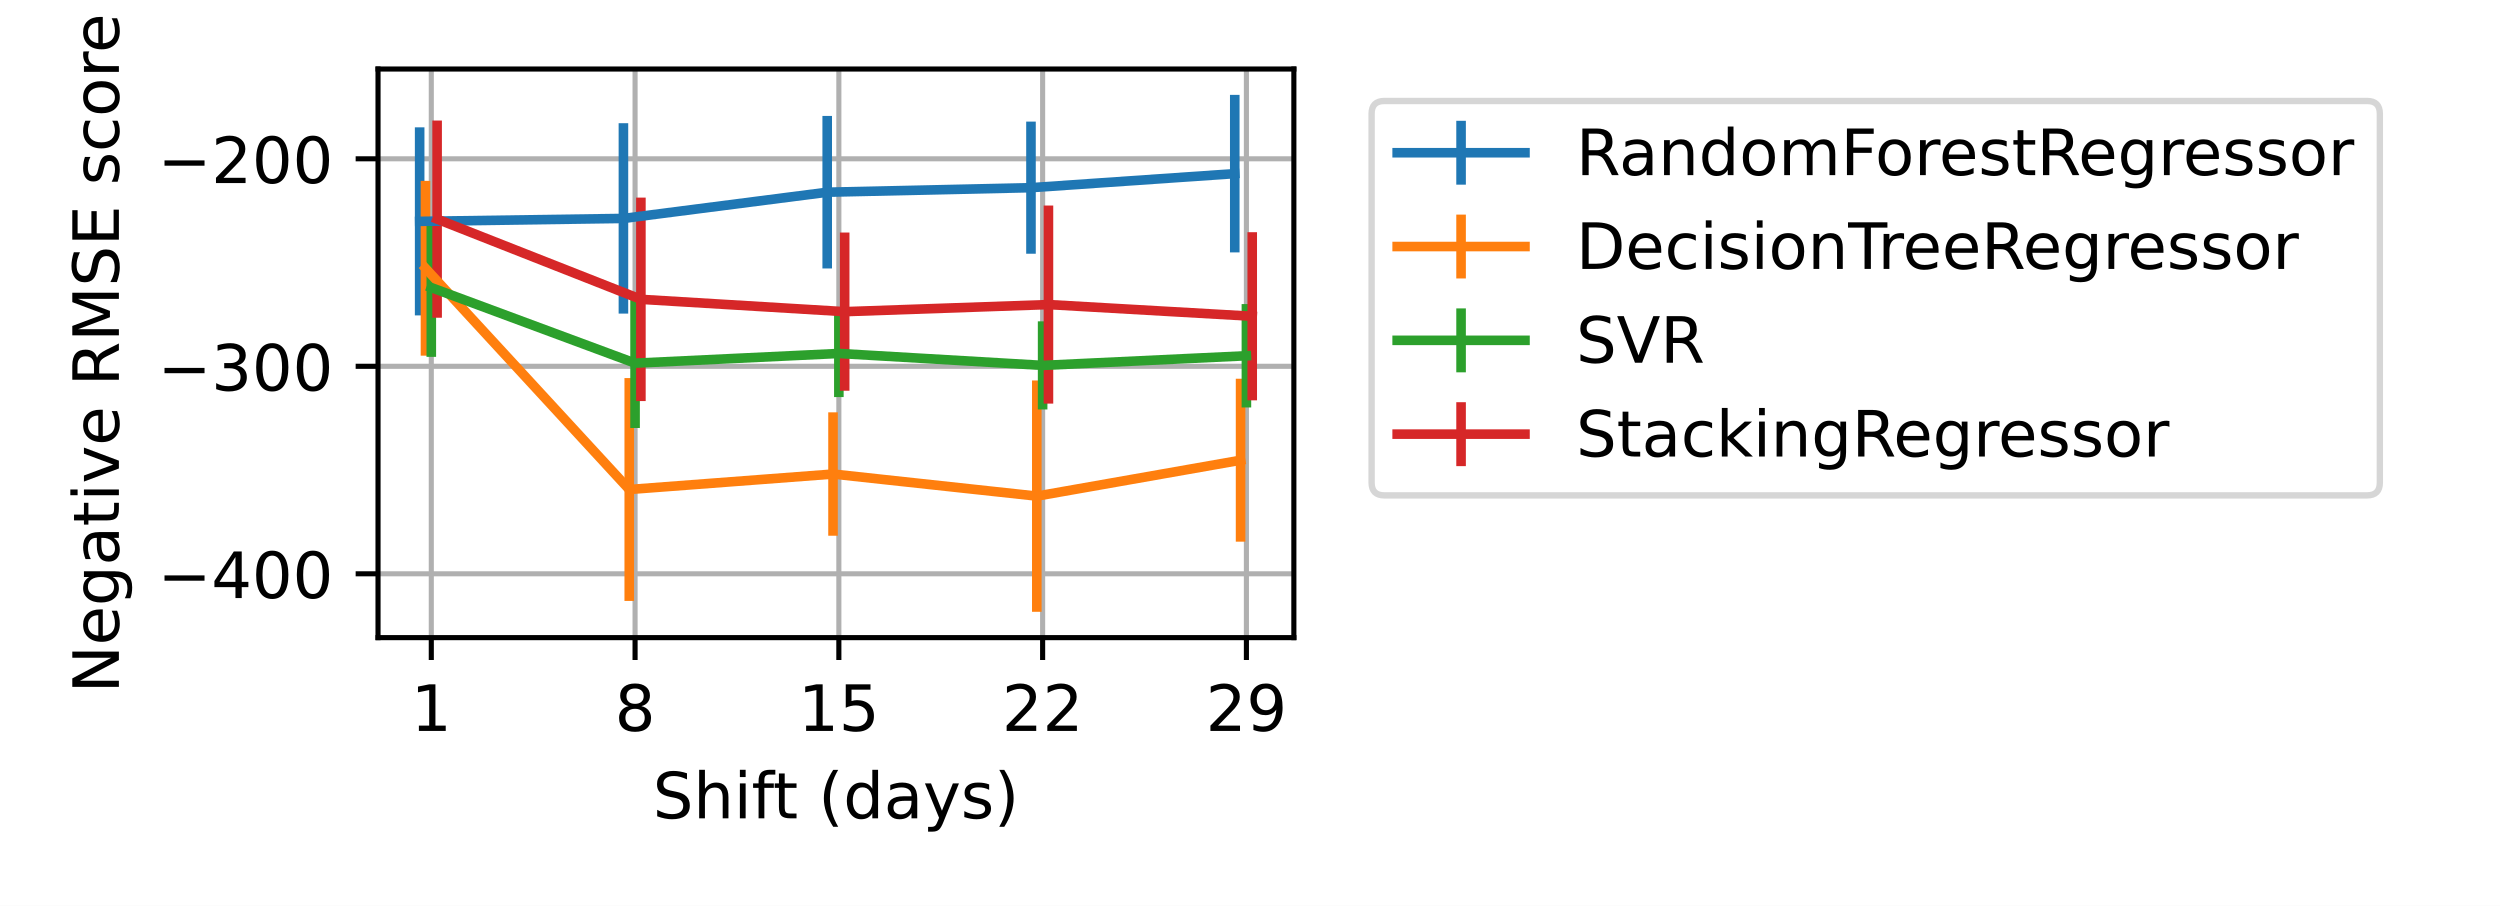
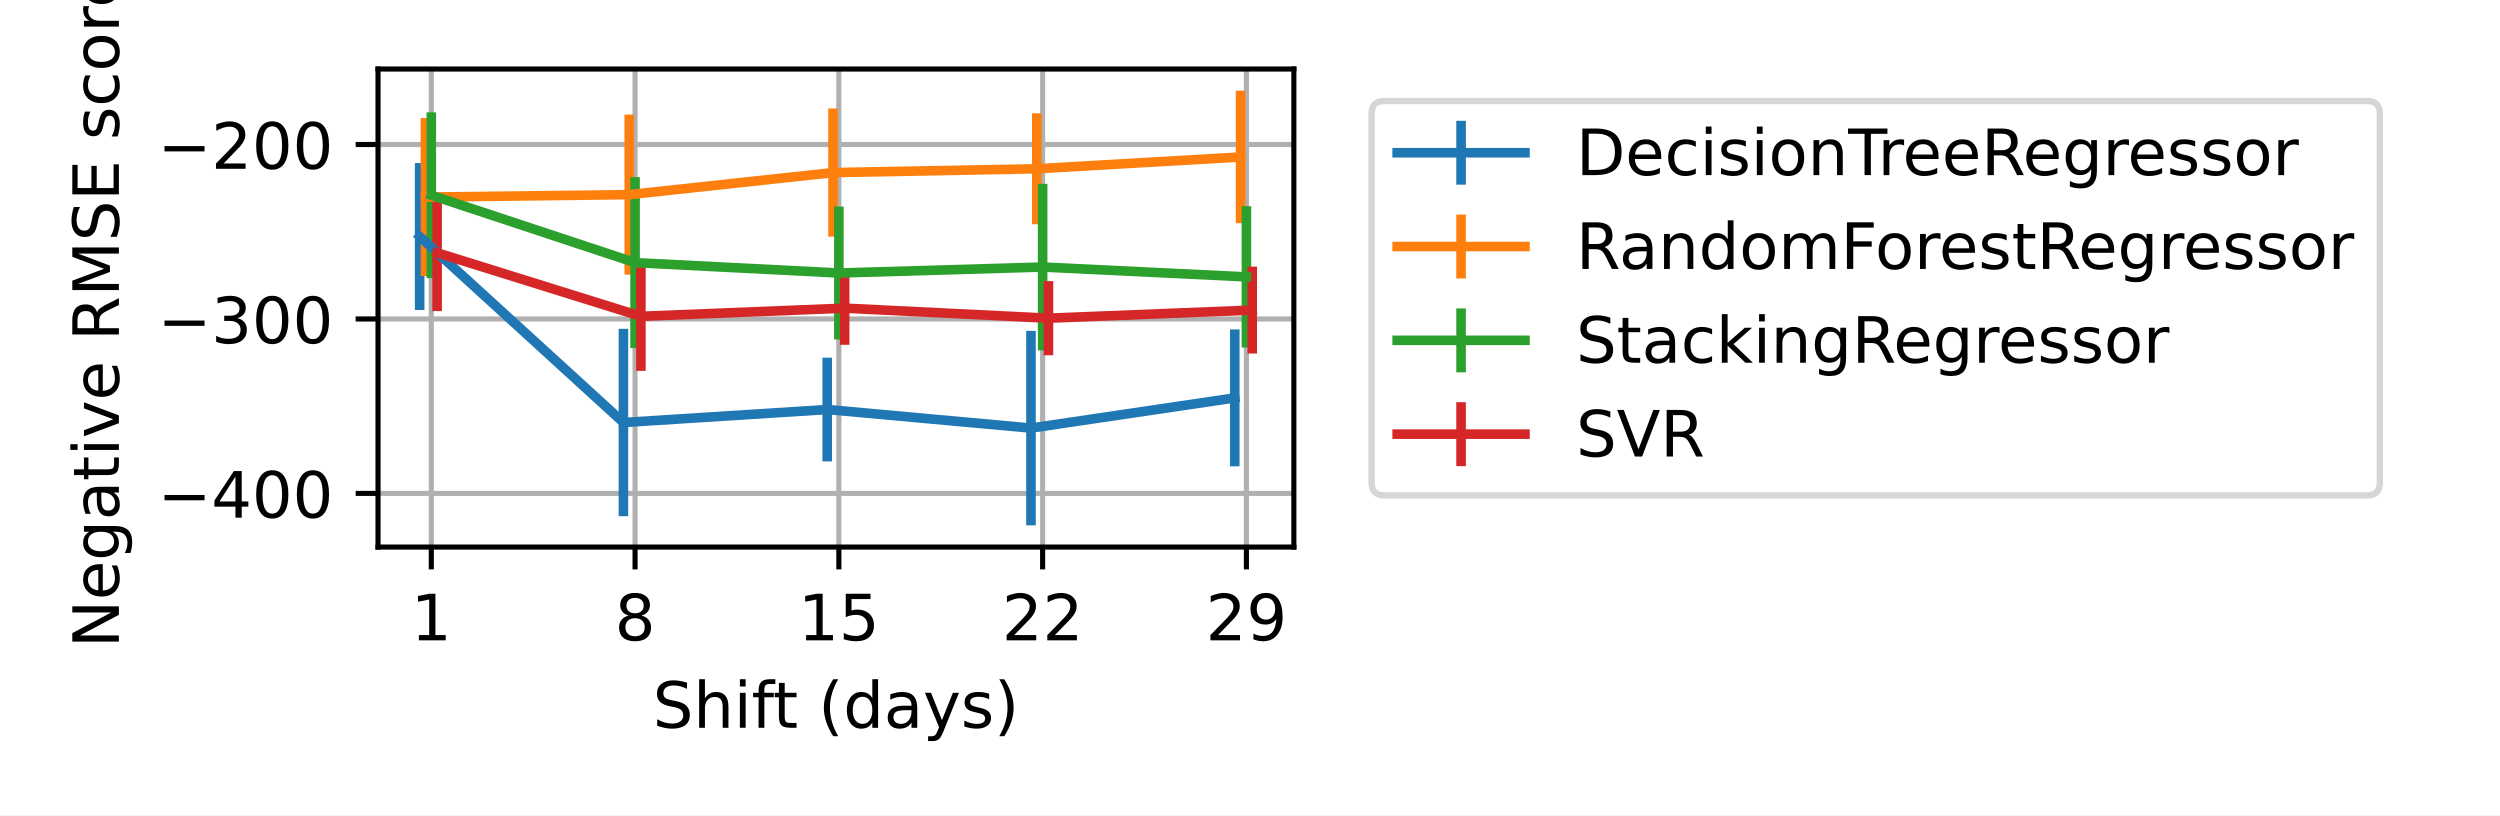
- <svg xmlns="http://www.w3.org/2000/svg" xmlns:xlink="http://www.w3.org/1999/xlink" height="141.732pt" version="1.1" viewBox="0 0 391.181 141.732" width="391.181pt">
+ <svg xmlns="http://www.w3.org/2000/svg" xmlns:xlink="http://www.w3.org/1999/xlink" height="127.559pt" version="1.1" viewBox="0 0 391.181 127.559" width="391.181pt">
  <defs>
    <style type="text/css">*{stroke-linecap:butt;stroke-linejoin:round;}</style>
  </defs>
  <g id="figure_1">
    <g id="patch_1">
-       <path d="M 0 141.732  L 391.181 141.732  L 391.181 0  L 0 0  z " style="fill:#ffffff;" />
+       <path d="M 0 127.559  L 391.181 127.559  L 391.181 0  L 0 0  z " style="fill:#ffffff;" />
    </g>
    <g id="axes_1">
      <g id="patch_2">
-         <path d="M 59.15 99.772  L 202.453 99.772  L 202.453 10.8  L 59.15 10.8  z " style="fill:#ffffff;" />
+         <path d="M 59.15 85.599  L 202.453 85.599  L 202.453 10.8  L 59.15 10.8  z " style="fill:#ffffff;" />
      </g>
      <g id="matplotlib.axis_1">
        <g id="xtick_1">
          <g id="line2d_1">
-             <path clip-path="url(#pc832c5990c)" d="M 67.486 99.772  L 67.486 10.8  " style="fill:none;stroke:#b0b0b0;stroke-linecap:square;stroke-width:0.8;" />
+             <path clip-path="url(#p5e2f38f2c2)" d="M 67.486 85.599  L 67.486 10.8  " style="fill:none;stroke:#b0b0b0;stroke-linecap:square;stroke-width:0.8;" />
          </g>
          <g id="line2d_2">
            <defs>
-               <path d="M 0 0  L 0 3.5  " id="m002006c591" style="stroke:#000000;stroke-width:0.8;" />
-             </defs>
-             <g>
-               <use style="stroke:#000000;stroke-width:0.8;" x="67.486" xlink:href="#m002006c591" y="99.772" />
+               <path d="M 0 0  L 0 3.5  " id="mca73bcabe0" style="stroke:#000000;stroke-width:0.8;" />
+             </defs>
+             <g>
+               <use style="stroke:#000000;stroke-width:0.8;" x="67.486" xlink:href="#mca73bcabe0" y="85.599" />
            </g>
          </g>
          <g id="text_1">
-             <g transform="translate(64.30455 114.3707)scale(0.1 -0.1)">
+             <g transform="translate(64.30455 100.1975)scale(0.1 -0.1)">
              <defs>
                <path d="M 794 531  L 1825 531  L 1825 4091  L 703 3866  L 703 4441  L 1819 4666  L 2450 4666  L 2450 531  L 3481 531  L 3481 0  L 794 0  L 794 531  z " id="DejaVuSans-31" transform="scale(0.015625)" />
              </defs>
              <use xlink:href="#DejaVuSans-31" />
            </g>
          </g>
        </g>
        <g id="xtick_2">
          <g id="line2d_3">
-             <path clip-path="url(#pc832c5990c)" d="M 99.371 99.772  L 99.371 10.8  " style="fill:none;stroke:#b0b0b0;stroke-linecap:square;stroke-width:0.8;" />
+             <path clip-path="url(#p5e2f38f2c2)" d="M 99.371 85.599  L 99.371 10.8  " style="fill:none;stroke:#b0b0b0;stroke-linecap:square;stroke-width:0.8;" />
          </g>
          <g id="line2d_4">
            <g>
-               <use style="stroke:#000000;stroke-width:0.8;" x="99.371" xlink:href="#m002006c591" y="99.772" />
+               <use style="stroke:#000000;stroke-width:0.8;" x="99.371" xlink:href="#mca73bcabe0" y="85.599" />
            </g>
          </g>
          <g id="text_2">
-             <g transform="translate(96.19011 114.3707)scale(0.1 -0.1)">
+             <g transform="translate(96.19011 100.1975)scale(0.1 -0.1)">
              <defs>
                <path d="M 2034 2216  Q 1584 2216 1326 1975  Q 1069 1734 1069 1313  Q 1069 891 1326 650  Q 1584 409 2034 409  Q 2484 409 2743 651  Q 3003 894 3003 1313  Q 3003 1734 2745 1975  Q 2488 2216 2034 2216  z M 1403 2484  Q 997 2584 770 2862  Q 544 3141 544 3541  Q 544 4100 942 4425  Q 1341 4750 2034 4750  Q 2731 4750 3128 4425  Q 3525 4100 3525 3541  Q 3525 3141 3298 2862  Q 3072 2584 2669 2484  Q 3125 2378 3379 2068  Q 3634 1759 3634 1313  Q 3634 634 3220 271  Q 2806 -91 2034 -91  Q 1263 -91 848 271  Q 434 634 434 1313  Q 434 1759 690 2068  Q 947 2378 1403 2484  z M 1172 3481  Q 1172 3119 1398 2916  Q 1625 2713 2034 2713  Q 2441 2713 2670 2916  Q 2900 3119 2900 3481  Q 2900 3844 2670 4047  Q 2441 4250 2034 4250  Q 1625 4250 1398 4047  Q 1172 3844 1172 3481  z " id="DejaVuSans-38" transform="scale(0.015625)" />
              </defs>
              <use xlink:href="#DejaVuSans-38" />
            </g>
          </g>
        </g>
        <g id="xtick_3">
          <g id="line2d_5">
-             <path clip-path="url(#pc832c5990c)" d="M 131.257 99.772  L 131.257 10.8  " style="fill:none;stroke:#b0b0b0;stroke-linecap:square;stroke-width:0.8;" />
+             <path clip-path="url(#p5e2f38f2c2)" d="M 131.257 85.599  L 131.257 10.8  " style="fill:none;stroke:#b0b0b0;stroke-linecap:square;stroke-width:0.8;" />
          </g>
          <g id="line2d_6">
            <g>
-               <use style="stroke:#000000;stroke-width:0.8;" x="131.257" xlink:href="#m002006c591" y="99.772" />
+               <use style="stroke:#000000;stroke-width:0.8;" x="131.257" xlink:href="#mca73bcabe0" y="85.599" />
            </g>
          </g>
          <g id="text_3">
-             <g transform="translate(124.8944 114.3707)scale(0.1 -0.1)">
+             <g transform="translate(124.8944 100.1975)scale(0.1 -0.1)">
              <defs>
                <path d="M 691 4666  L 3169 4666  L 3169 4134  L 1269 4134  L 1269 2991  Q 1406 3038 1543 3061  Q 1681 3084 1819 3084  Q 2600 3084 3056 2656  Q 3513 2228 3513 1497  Q 3513 744 3044 326  Q 2575 -91 1722 -91  Q 1428 -91 1123 -41  Q 819 9 494 109  L 494 744  Q 775 591 1075 516  Q 1375 441 1709 441  Q 2250 441 2565 725  Q 2881 1009 2881 1497  Q 2881 1984 2565 2268  Q 2250 2553 1709 2553  Q 1456 2553 1204 2497  Q 953 2441 691 2322  L 691 4666  z " id="DejaVuSans-35" transform="scale(0.015625)" />
              </defs>
              <use xlink:href="#DejaVuSans-31" />
              <use x="63.623" xlink:href="#DejaVuSans-35" />
            </g>
          </g>
        </g>
        <g id="xtick_4">
          <g id="line2d_7">
-             <path clip-path="url(#pc832c5990c)" d="M 163.142 99.772  L 163.142 10.8  " style="fill:none;stroke:#b0b0b0;stroke-linecap:square;stroke-width:0.8;" />
+             <path clip-path="url(#p5e2f38f2c2)" d="M 163.142 85.599  L 163.142 10.8  " style="fill:none;stroke:#b0b0b0;stroke-linecap:square;stroke-width:0.8;" />
          </g>
          <g id="line2d_8">
            <g>
-               <use style="stroke:#000000;stroke-width:0.8;" x="163.142" xlink:href="#m002006c591" y="99.772" />
+               <use style="stroke:#000000;stroke-width:0.8;" x="163.142" xlink:href="#mca73bcabe0" y="85.599" />
            </g>
          </g>
          <g id="text_4">
-             <g transform="translate(156.78 114.3707)scale(0.1 -0.1)">
+             <g transform="translate(156.78 100.1975)scale(0.1 -0.1)">
              <defs>
                <path d="M 1228 531  L 3431 531  L 3431 0  L 469 0  L 469 531  Q 828 903 1448 1529  Q 2069 2156 2228 2338  Q 2531 2678 2651 2914  Q 2772 3150 2772 3378  Q 2772 3750 2511 3984  Q 2250 4219 1831 4219  Q 1534 4219 1204 4116  Q 875 4013 500 3803  L 500 4441  Q 881 4594 1212 4672  Q 1544 4750 1819 4750  Q 2544 4750 2975 4387  Q 3406 4025 3406 3419  Q 3406 3131 3298 2873  Q 3191 2616 2906 2266  Q 2828 2175 2409 1742  Q 1991 1309 1228 531  z " id="DejaVuSans-32" transform="scale(0.015625)" />
              </defs>
              <use xlink:href="#DejaVuSans-32" />
              <use x="63.623" xlink:href="#DejaVuSans-32" />
            </g>
          </g>
        </g>
        <g id="xtick_5">
          <g id="line2d_9">
-             <path clip-path="url(#pc832c5990c)" d="M 195.028 99.772  L 195.028 10.8  " style="fill:none;stroke:#b0b0b0;stroke-linecap:square;stroke-width:0.8;" />
+             <path clip-path="url(#p5e2f38f2c2)" d="M 195.028 85.599  L 195.028 10.8  " style="fill:none;stroke:#b0b0b0;stroke-linecap:square;stroke-width:0.8;" />
          </g>
          <g id="line2d_10">
            <g>
-               <use style="stroke:#000000;stroke-width:0.8;" x="195.028" xlink:href="#m002006c591" y="99.772" />
+               <use style="stroke:#000000;stroke-width:0.8;" x="195.028" xlink:href="#mca73bcabe0" y="85.599" />
            </g>
          </g>
          <g id="text_5">
-             <g transform="translate(188.6656 114.3707)scale(0.1 -0.1)">
+             <g transform="translate(188.6656 100.1975)scale(0.1 -0.1)">
              <defs>
                <path d="M 703 97  L 703 672  Q 941 559 1184 500  Q 1428 441 1663 441  Q 2288 441 2617 861  Q 2947 1281 2994 2138  Q 2813 1869 2534 1725  Q 2256 1581 1919 1581  Q 1219 1581 811 2004  Q 403 2428 403 3163  Q 403 3881 828 4315  Q 1253 4750 1959 4750  Q 2769 4750 3195 4129  Q 3622 3509 3622 2328  Q 3622 1225 3098 567  Q 2575 -91 1691 -91  Q 1453 -91 1209 -44  Q 966 3 703 97  z M 1959 2075  Q 2384 2075 2632 2365  Q 2881 2656 2881 3163  Q 2881 3666 2632 3958  Q 2384 4250 1959 4250  Q 1534 4250 1286 3958  Q 1038 3666 1038 3163  Q 1038 2656 1286 2365  Q 1534 2075 1959 2075  z " id="DejaVuSans-39" transform="scale(0.015625)" />
              </defs>
              <use xlink:href="#DejaVuSans-32" />
              <use x="63.623" xlink:href="#DejaVuSans-39" />
            </g>
          </g>
        </g>
        <g id="text_6">
-           <g transform="translate(102.1436 128.0488)scale(0.1 -0.1)">
+           <g transform="translate(102.1436 113.8756)scale(0.1 -0.1)">
            <defs>
              <path d="M 3425 4513  L 3425 3897  Q 3066 4069 2747 4153  Q 2428 4238 2131 4238  Q 1616 4238 1336 4038  Q 1056 3838 1056 3469  Q 1056 3159 1242 3001  Q 1428 2844 1947 2747  L 2328 2669  Q 3034 2534 3370 2195  Q 3706 1856 3706 1288  Q 3706 609 3251 259  Q 2797 -91 1919 -91  Q 1588 -91 1214 -16  Q 841 59 441 206  L 441 856  Q 825 641 1194 531  Q 1563 422 1919 422  Q 2459 422 2753 634  Q 3047 847 3047 1241  Q 3047 1584 2836 1778  Q 2625 1972 2144 2069  L 1759 2144  Q 1053 2284 737 2584  Q 422 2884 422 3419  Q 422 4038 858 4394  Q 1294 4750 2059 4750  Q 2388 4750 2728 4690  Q 3069 4631 3425 4513  z " id="DejaVuSans-53" transform="scale(0.015625)" />
              <path d="M 3513 2113  L 3513 0  L 2938 0  L 2938 2094  Q 2938 2591 2744 2837  Q 2550 3084 2163 3084  Q 1697 3084 1428 2787  Q 1159 2491 1159 1978  L 1159 0  L 581 0  L 581 4863  L 1159 4863  L 1159 2956  Q 1366 3272 1645 3428  Q 1925 3584 2291 3584  Q 2894 3584 3203 3211  Q 3513 2838 3513 2113  z " id="DejaVuSans-68" transform="scale(0.015625)" />
              <path d="M 603 3500  L 1178 3500  L 1178 0  L 603 0  L 603 3500  z M 603 4863  L 1178 4863  L 1178 4134  L 603 4134  L 603 4863  z " id="DejaVuSans-69" transform="scale(0.015625)" />
              <path d="M 2375 4863  L 2375 4384  L 1825 4384  Q 1516 4384 1395 4259  Q 1275 4134 1275 3809  L 1275 3500  L 2222 3500  L 2222 3053  L 1275 3053  L 1275 0  L 697 0  L 697 3053  L 147 3053  L 147 3500  L 697 3500  L 697 3744  Q 697 4328 969 4595  Q 1241 4863 1831 4863  L 2375 4863  z " id="DejaVuSans-66" transform="scale(0.015625)" />
              <path d="M 1172 4494  L 1172 3500  L 2356 3500  L 2356 3053  L 1172 3053  L 1172 1153  Q 1172 725 1289 603  Q 1406 481 1766 481  L 2356 481  L 2356 0  L 1766 0  Q 1100 0 847 248  Q 594 497 594 1153  L 594 3053  L 172 3053  L 172 3500  L 594 3500  L 594 4494  L 1172 4494  z " id="DejaVuSans-74" transform="scale(0.015625)" />
              <path id="DejaVuSans-20" transform="scale(0.015625)" />
              <path d="M 1984 4856  Q 1566 4138 1362 3434  Q 1159 2731 1159 2009  Q 1159 1288 1364 580  Q 1569 -128 1984 -844  L 1484 -844  Q 1016 -109 783 600  Q 550 1309 550 2009  Q 550 2706 781 3412  Q 1013 4119 1484 4856  L 1984 4856  z " id="DejaVuSans-28" transform="scale(0.015625)" />
              <path d="M 2906 2969  L 2906 4863  L 3481 4863  L 3481 0  L 2906 0  L 2906 525  Q 2725 213 2448 61  Q 2172 -91 1784 -91  Q 1150 -91 751 415  Q 353 922 353 1747  Q 353 2572 751 3078  Q 1150 3584 1784 3584  Q 2172 3584 2448 3432  Q 2725 3281 2906 2969  z M 947 1747  Q 947 1113 1208 752  Q 1469 391 1925 391  Q 2381 391 2643 752  Q 2906 1113 2906 1747  Q 2906 2381 2643 2742  Q 2381 3103 1925 3103  Q 1469 3103 1208 2742  Q 947 2381 947 1747  z " id="DejaVuSans-64" transform="scale(0.015625)" />
              <path d="M 2194 1759  Q 1497 1759 1228 1600  Q 959 1441 959 1056  Q 959 750 1161 570  Q 1363 391 1709 391  Q 2188 391 2477 730  Q 2766 1069 2766 1631  L 2766 1759  L 2194 1759  z M 3341 1997  L 3341 0  L 2766 0  L 2766 531  Q 2569 213 2275 61  Q 1981 -91 1556 -91  Q 1019 -91 701 211  Q 384 513 384 1019  Q 384 1609 779 1909  Q 1175 2209 1959 2209  L 2766 2209  L 2766 2266  Q 2766 2663 2505 2880  Q 2244 3097 1772 3097  Q 1472 3097 1187 3025  Q 903 2953 641 2809  L 641 3341  Q 956 3463 1253 3523  Q 1550 3584 1831 3584  Q 2591 3584 2966 3190  Q 3341 2797 3341 1997  z " id="DejaVuSans-61" transform="scale(0.015625)" />
              <path d="M 2059 -325  Q 1816 -950 1584 -1140  Q 1353 -1331 966 -1331  L 506 -1331  L 506 -850  L 844 -850  Q 1081 -850 1212 -737  Q 1344 -625 1503 -206  L 1606 56  L 191 3500  L 800 3500  L 1894 763  L 2988 3500  L 3597 3500  L 2059 -325  z " id="DejaVuSans-79" transform="scale(0.015625)" />
              <path d="M 2834 3397  L 2834 2853  Q 2591 2978 2328 3040  Q 2066 3103 1784 3103  Q 1356 3103 1142 2972  Q 928 2841 928 2578  Q 928 2378 1081 2264  Q 1234 2150 1697 2047  L 1894 2003  Q 2506 1872 2764 1633  Q 3022 1394 3022 966  Q 3022 478 2636 193  Q 2250 -91 1575 -91  Q 1294 -91 989 -36  Q 684 19 347 128  L 347 722  Q 666 556 975 473  Q 1284 391 1588 391  Q 1994 391 2212 530  Q 2431 669 2431 922  Q 2431 1156 2273 1281  Q 2116 1406 1581 1522  L 1381 1569  Q 847 1681 609 1914  Q 372 2147 372 2553  Q 372 3047 722 3315  Q 1072 3584 1716 3584  Q 2034 3584 2315 3537  Q 2597 3491 2834 3397  z " id="DejaVuSans-73" transform="scale(0.015625)" />
              <path d="M 513 4856  L 1013 4856  Q 1481 4119 1714 3412  Q 1947 2706 1947 2009  Q 1947 1309 1714 600  Q 1481 -109 1013 -844  L 513 -844  Q 928 -128 1133 580  Q 1338 1288 1338 2009  Q 1338 2731 1133 3434  Q 928 4138 513 4856  z " id="DejaVuSans-29" transform="scale(0.015625)" />
            </defs>
            <use xlink:href="#DejaVuSans-53" />
            <use x="63.477" xlink:href="#DejaVuSans-68" />
            <use x="126.855" xlink:href="#DejaVuSans-69" />
            <use x="154.639" xlink:href="#DejaVuSans-66" />
            <use x="188.094" xlink:href="#DejaVuSans-74" />
            <use x="227.303" xlink:href="#DejaVuSans-20" />
            <use x="259.09" xlink:href="#DejaVuSans-28" />
            <use x="298.104" xlink:href="#DejaVuSans-64" />
            <use x="361.58" xlink:href="#DejaVuSans-61" />
            <use x="422.859" xlink:href="#DejaVuSans-79" />
            <use x="482.039" xlink:href="#DejaVuSans-73" />
            <use x="534.139" xlink:href="#DejaVuSans-29" />
          </g>
        </g>
      </g>
      <g id="matplotlib.axis_2">
        <g id="ytick_1">
          <g id="line2d_11">
-             <path clip-path="url(#pc832c5990c)" d="M 59.15 89.785  L 202.453 89.785  " style="fill:none;stroke:#b0b0b0;stroke-linecap:square;stroke-width:0.8;" />
+             <path clip-path="url(#p5e2f38f2c2)" d="M 59.15 77.203  L 202.453 77.203  " style="fill:none;stroke:#b0b0b0;stroke-linecap:square;stroke-width:0.8;" />
          </g>
          <g id="line2d_12">
            <defs>
-               <path d="M 0 0  L -3.5 0  " id="m052e4e831f" style="stroke:#000000;stroke-width:0.8;" />
-             </defs>
-             <g>
-               <use style="stroke:#000000;stroke-width:0.8;" x="59.15" xlink:href="#m052e4e831f" y="89.785" />
+               <path d="M 0 0  L -3.5 0  " id="m6eee1b05a7" style="stroke:#000000;stroke-width:0.8;" />
+             </defs>
+             <g>
+               <use style="stroke:#000000;stroke-width:0.8;" x="59.15" xlink:href="#m6eee1b05a7" y="77.203" />
            </g>
          </g>
          <g id="text_7">
-             <g transform="translate(24.68281 93.58405)scale(0.1 -0.1)">
+             <g transform="translate(24.68281 81.00181)scale(0.1 -0.1)">
              <defs>
                <path d="M 678 2272  L 4684 2272  L 4684 1741  L 678 1741  L 678 2272  z " id="DejaVuSans-2212" transform="scale(0.015625)" />
                <path d="M 2419 4116  L 825 1625  L 2419 1625  L 2419 4116  z M 2253 4666  L 3047 4666  L 3047 1625  L 3713 1625  L 3713 1100  L 3047 1100  L 3047 0  L 2419 0  L 2419 1100  L 313 1100  L 313 1709  L 2253 4666  z " id="DejaVuSans-34" transform="scale(0.015625)" />
                <path d="M 2034 4250  Q 1547 4250 1301 3770  Q 1056 3291 1056 2328  Q 1056 1369 1301 889  Q 1547 409 2034 409  Q 2525 409 2770 889  Q 3016 1369 3016 2328  Q 3016 3291 2770 3770  Q 2525 4250 2034 4250  z M 2034 4750  Q 2819 4750 3233 4129  Q 3647 3509 3647 2328  Q 3647 1150 3233 529  Q 2819 -91 2034 -91  Q 1250 -91 836 529  Q 422 1150 422 2328  Q 422 3509 836 4129  Q 1250 4750 2034 4750  z " id="DejaVuSans-30" transform="scale(0.015625)" />
              </defs>
              <use xlink:href="#DejaVuSans-2212" />
              <use x="83.789" xlink:href="#DejaVuSans-34" />
              <use x="147.412" xlink:href="#DejaVuSans-30" />
              <use x="211.035" xlink:href="#DejaVuSans-30" />
            </g>
          </g>
        </g>
        <g id="ytick_2">
          <g id="line2d_13">
-             <path clip-path="url(#pc832c5990c)" d="M 59.15 57.317  L 202.453 57.317  " style="fill:none;stroke:#b0b0b0;stroke-linecap:square;stroke-width:0.8;" />
+             <path clip-path="url(#p5e2f38f2c2)" d="M 59.15 49.907  L 202.453 49.907  " style="fill:none;stroke:#b0b0b0;stroke-linecap:square;stroke-width:0.8;" />
          </g>
          <g id="line2d_14">
            <g>
-               <use style="stroke:#000000;stroke-width:0.8;" x="59.15" xlink:href="#m052e4e831f" y="57.317" />
+               <use style="stroke:#000000;stroke-width:0.8;" x="59.15" xlink:href="#m6eee1b05a7" y="49.907" />
            </g>
          </g>
          <g id="text_8">
-             <g transform="translate(24.68281 61.11596)scale(0.1 -0.1)">
+             <g transform="translate(24.68281 53.70587)scale(0.1 -0.1)">
              <defs>
                <path d="M 2597 2516  Q 3050 2419 3304 2112  Q 3559 1806 3559 1356  Q 3559 666 3084 287  Q 2609 -91 1734 -91  Q 1441 -91 1130 -33  Q 819 25 488 141  L 488 750  Q 750 597 1062 519  Q 1375 441 1716 441  Q 2309 441 2620 675  Q 2931 909 2931 1356  Q 2931 1769 2642 2001  Q 2353 2234 1838 2234  L 1294 2234  L 1294 2753  L 1863 2753  Q 2328 2753 2575 2939  Q 2822 3125 2822 3475  Q 2822 3834 2567 4026  Q 2313 4219 1838 4219  Q 1578 4219 1281 4162  Q 984 4106 628 3988  L 628 4550  Q 988 4650 1302 4700  Q 1616 4750 1894 4750  Q 2613 4750 3031 4423  Q 3450 4097 3450 3541  Q 3450 3153 3228 2886  Q 3006 2619 2597 2516  z " id="DejaVuSans-33" transform="scale(0.015625)" />
              </defs>
              <use xlink:href="#DejaVuSans-2212" />
              <use x="83.789" xlink:href="#DejaVuSans-33" />
              <use x="147.412" xlink:href="#DejaVuSans-30" />
              <use x="211.035" xlink:href="#DejaVuSans-30" />
            </g>
          </g>
        </g>
        <g id="ytick_3">
          <g id="line2d_15">
-             <path clip-path="url(#pc832c5990c)" d="M 59.15 24.849  L 202.453 24.849  " style="fill:none;stroke:#b0b0b0;stroke-linecap:square;stroke-width:0.8;" />
+             <path clip-path="url(#p5e2f38f2c2)" d="M 59.15 22.611  L 202.453 22.611  " style="fill:none;stroke:#b0b0b0;stroke-linecap:square;stroke-width:0.8;" />
          </g>
          <g id="line2d_16">
            <g>
-               <use style="stroke:#000000;stroke-width:0.8;" x="59.15" xlink:href="#m052e4e831f" y="24.849" />
+               <use style="stroke:#000000;stroke-width:0.8;" x="59.15" xlink:href="#m6eee1b05a7" y="22.611" />
            </g>
          </g>
          <g id="text_9">
-             <g transform="translate(24.68281 28.64787)scale(0.1 -0.1)">
+             <g transform="translate(24.68281 26.40993)scale(0.1 -0.1)">
              <use xlink:href="#DejaVuSans-2212" />
              <use x="83.789" xlink:href="#DejaVuSans-32" />
              <use x="147.412" xlink:href="#DejaVuSans-30" />
              <use x="211.035" xlink:href="#DejaVuSans-30" />
            </g>
          </g>
        </g>
        <g id="text_10">
-           <g transform="translate(18.60312 108.4596)rotate(-90)scale(0.1 -0.1)">
+           <g transform="translate(18.60312 101.373)rotate(-90)scale(0.1 -0.1)">
            <defs>
              <path d="M 628 4666  L 1478 4666  L 3547 763  L 3547 4666  L 4159 4666  L 4159 0  L 3309 0  L 1241 3903  L 1241 0  L 628 0  L 628 4666  z " id="DejaVuSans-4e" transform="scale(0.015625)" />
              <path d="M 3597 1894  L 3597 1613  L 953 1613  Q 991 1019 1311 708  Q 1631 397 2203 397  Q 2534 397 2845 478  Q 3156 559 3463 722  L 3463 178  Q 3153 47 2828 -22  Q 2503 -91 2169 -91  Q 1331 -91 842 396  Q 353 884 353 1716  Q 353 2575 817 3079  Q 1281 3584 2069 3584  Q 2775 3584 3186 3129  Q 3597 2675 3597 1894  z M 3022 2063  Q 3016 2534 2758 2815  Q 2500 3097 2075 3097  Q 1594 3097 1305 2825  Q 1016 2553 972 2059  L 3022 2063  z " id="DejaVuSans-65" transform="scale(0.015625)" />
              <path d="M 2906 1791  Q 2906 2416 2648 2759  Q 2391 3103 1925 3103  Q 1463 3103 1205 2759  Q 947 2416 947 1791  Q 947 1169 1205 825  Q 1463 481 1925 481  Q 2391 481 2648 825  Q 2906 1169 2906 1791  z M 3481 434  Q 3481 -459 3084 -895  Q 2688 -1331 1869 -1331  Q 1566 -1331 1297 -1286  Q 1028 -1241 775 -1147  L 775 -588  Q 1028 -725 1275 -790  Q 1522 -856 1778 -856  Q 2344 -856 2625 -561  Q 2906 -266 2906 331  L 2906 616  Q 2728 306 2450 153  Q 2172 0 1784 0  Q 1141 0 747 490  Q 353 981 353 1791  Q 353 2603 747 3093  Q 1141 3584 1784 3584  Q 2172 3584 2450 3431  Q 2728 3278 2906 2969  L 2906 3500  L 3481 3500  L 3481 434  z " id="DejaVuSans-67" transform="scale(0.015625)" />
              <path d="M 191 3500  L 800 3500  L 1894 563  L 2988 3500  L 3597 3500  L 2284 0  L 1503 0  L 191 3500  z " id="DejaVuSans-76" transform="scale(0.015625)" />
              <path d="M 2841 2188  Q 3044 2119 3236 1894  Q 3428 1669 3622 1275  L 4263 0  L 3584 0  L 2988 1197  Q 2756 1666 2539 1819  Q 2322 1972 1947 1972  L 1259 1972  L 1259 0  L 628 0  L 628 4666  L 2053 4666  Q 2853 4666 3247 4331  Q 3641 3997 3641 3322  Q 3641 2881 3436 2590  Q 3231 2300 2841 2188  z M 1259 4147  L 1259 2491  L 2053 2491  Q 2509 2491 2742 2702  Q 2975 2913 2975 3322  Q 2975 3731 2742 3939  Q 2509 4147 2053 4147  L 1259 4147  z " id="DejaVuSans-52" transform="scale(0.015625)" />
              <path d="M 628 4666  L 1569 4666  L 2759 1491  L 3956 4666  L 4897 4666  L 4897 0  L 4281 0  L 4281 4097  L 3078 897  L 2444 897  L 1241 4097  L 1241 0  L 628 0  L 628 4666  z " id="DejaVuSans-4d" transform="scale(0.015625)" />
              <path d="M 628 4666  L 3578 4666  L 3578 4134  L 1259 4134  L 1259 2753  L 3481 2753  L 3481 2222  L 1259 2222  L 1259 531  L 3634 531  L 3634 0  L 628 0  L 628 4666  z " id="DejaVuSans-45" transform="scale(0.015625)" />
              <path d="M 3122 3366  L 3122 2828  Q 2878 2963 2633 3030  Q 2388 3097 2138 3097  Q 1578 3097 1268 2742  Q 959 2388 959 1747  Q 959 1106 1268 751  Q 1578 397 2138 397  Q 2388 397 2633 464  Q 2878 531 3122 666  L 3122 134  Q 2881 22 2623 -34  Q 2366 -91 2075 -91  Q 1284 -91 818 406  Q 353 903 353 1747  Q 353 2603 823 3093  Q 1294 3584 2113 3584  Q 2378 3584 2631 3529  Q 2884 3475 3122 3366  z " id="DejaVuSans-63" transform="scale(0.015625)" />
              <path d="M 1959 3097  Q 1497 3097 1228 2736  Q 959 2375 959 1747  Q 959 1119 1226 758  Q 1494 397 1959 397  Q 2419 397 2687 759  Q 2956 1122 2956 1747  Q 2956 2369 2687 2733  Q 2419 3097 1959 3097  z M 1959 3584  Q 2709 3584 3137 3096  Q 3566 2609 3566 1747  Q 3566 888 3137 398  Q 2709 -91 1959 -91  Q 1206 -91 779 398  Q 353 888 353 1747  Q 353 2609 779 3096  Q 1206 3584 1959 3584  z " id="DejaVuSans-6f" transform="scale(0.015625)" />
              <path d="M 2631 2963  Q 2534 3019 2420 3045  Q 2306 3072 2169 3072  Q 1681 3072 1420 2755  Q 1159 2438 1159 1844  L 1159 0  L 581 0  L 581 3500  L 1159 3500  L 1159 2956  Q 1341 3275 1631 3429  Q 1922 3584 2338 3584  Q 2397 3584 2469 3576  Q 2541 3569 2628 3553  L 2631 2963  z " id="DejaVuSans-72" transform="scale(0.015625)" />
            </defs>
            <use xlink:href="#DejaVuSans-4e" />
            <use x="74.805" xlink:href="#DejaVuSans-65" />
            <use x="136.328" xlink:href="#DejaVuSans-67" />
            <use x="199.805" xlink:href="#DejaVuSans-61" />
            <use x="261.084" xlink:href="#DejaVuSans-74" />
            <use x="300.293" xlink:href="#DejaVuSans-69" />
            <use x="328.076" xlink:href="#DejaVuSans-76" />
            <use x="387.256" xlink:href="#DejaVuSans-65" />
            <use x="448.779" xlink:href="#DejaVuSans-20" />
            <use x="480.566" xlink:href="#DejaVuSans-52" />
            <use x="550.049" xlink:href="#DejaVuSans-4d" />
            <use x="636.328" xlink:href="#DejaVuSans-53" />
            <use x="699.805" xlink:href="#DejaVuSans-45" />
            <use x="762.988" xlink:href="#DejaVuSans-20" />
            <use x="794.775" xlink:href="#DejaVuSans-73" />
            <use x="846.875" xlink:href="#DejaVuSans-63" />
            <use x="901.855" xlink:href="#DejaVuSans-6f" />
            <use x="963.037" xlink:href="#DejaVuSans-72" />
            <use x="1001.9" xlink:href="#DejaVuSans-65" />
          </g>
        </g>
      </g>
      <g id="LineCollection_1">
-         <path clip-path="url(#pc832c5990c)" d="M 65.664 49.35  L 65.664 19.925  " style="fill:none;stroke:#1f77b4;stroke-width:1.5;" />
-         <path clip-path="url(#pc832c5990c)" d="M 97.549 49.074  L 97.549 19.282  " style="fill:none;stroke:#1f77b4;stroke-width:1.5;" />
-         <path clip-path="url(#pc832c5990c)" d="M 129.435 42.008  L 129.435 18.145  " style="fill:none;stroke:#1f77b4;stroke-width:1.5;" />
-         <path clip-path="url(#pc832c5990c)" d="M 161.32 39.7  L 161.32 19.032  " style="fill:none;stroke:#1f77b4;stroke-width:1.5;" />
-         <path clip-path="url(#pc832c5990c)" d="M 193.206 39.491  L 193.206 14.844  " style="fill:none;stroke:#1f77b4;stroke-width:1.5;" />
+         <path clip-path="url(#p5e2f38f2c2)" d="M 65.664 48.506  L 65.664 25.515  " style="fill:none;stroke:#1f77b4;stroke-width:1.5;" />
+         <path clip-path="url(#p5e2f38f2c2)" d="M 97.549 80.771  L 97.549 51.453  " style="fill:none;stroke:#1f77b4;stroke-width:1.5;" />
+         <path clip-path="url(#p5e2f38f2c2)" d="M 129.435 72.194  L 129.435 55.964  " style="fill:none;stroke:#1f77b4;stroke-width:1.5;" />
+         <path clip-path="url(#p5e2f38f2c2)" d="M 161.32 82.199  L 161.32 51.769  " style="fill:none;stroke:#1f77b4;stroke-width:1.5;" />
+         <path clip-path="url(#p5e2f38f2c2)" d="M 193.206 72.972  L 193.206 51.546  " style="fill:none;stroke:#1f77b4;stroke-width:1.5;" />
      </g>
      <g id="LineCollection_2">
-         <path clip-path="url(#pc832c5990c)" d="M 66.575 55.651  L 66.575 28.303  " style="fill:none;stroke:#ff7f0e;stroke-width:1.5;" />
-         <path clip-path="url(#pc832c5990c)" d="M 98.46 94.029  L 98.46 59.156  " style="fill:none;stroke:#ff7f0e;stroke-width:1.5;" />
-         <path clip-path="url(#pc832c5990c)" d="M 130.346 83.827  L 130.346 64.522  " style="fill:none;stroke:#ff7f0e;stroke-width:1.5;" />
-         <path clip-path="url(#pc832c5990c)" d="M 162.231 95.728  L 162.231 59.532  " style="fill:none;stroke:#ff7f0e;stroke-width:1.5;" />
-         <path clip-path="url(#pc832c5990c)" d="M 194.117 84.753  L 194.117 59.266  " style="fill:none;stroke:#ff7f0e;stroke-width:1.5;" />
+         <path clip-path="url(#p5e2f38f2c2)" d="M 66.575 43.209  L 66.575 18.471  " style="fill:none;stroke:#ff7f0e;stroke-width:1.5;" />
+         <path clip-path="url(#p5e2f38f2c2)" d="M 98.46 42.977  L 98.46 17.931  " style="fill:none;stroke:#ff7f0e;stroke-width:1.5;" />
+         <path clip-path="url(#p5e2f38f2c2)" d="M 130.346 37.037  L 130.346 16.975  " style="fill:none;stroke:#ff7f0e;stroke-width:1.5;" />
+         <path clip-path="url(#p5e2f38f2c2)" d="M 162.231 35.096  L 162.231 17.721  " style="fill:none;stroke:#ff7f0e;stroke-width:1.5;" />
+         <path clip-path="url(#p5e2f38f2c2)" d="M 194.117 34.92  L 194.117 14.2  " style="fill:none;stroke:#ff7f0e;stroke-width:1.5;" />
      </g>
      <g id="LineCollection_3">
-         <path clip-path="url(#pc832c5990c)" d="M 67.486 55.845  L 67.486 34.16  " style="fill:none;stroke:#2ca02c;stroke-width:1.5;" />
-         <path clip-path="url(#pc832c5990c)" d="M 99.371 66.975  L 99.371 46.677  " style="fill:none;stroke:#2ca02c;stroke-width:1.5;" />
-         <path clip-path="url(#pc832c5990c)" d="M 131.257 62.134  L 131.257 48.479  " style="fill:none;stroke:#2ca02c;stroke-width:1.5;" />
-         <path clip-path="url(#pc832c5990c)" d="M 163.142 64.071  L 163.142 50.278  " style="fill:none;stroke:#2ca02c;stroke-width:1.5;" />
-         <path clip-path="url(#pc832c5990c)" d="M 195.028 63.754  L 195.028 47.577  " style="fill:none;stroke:#2ca02c;stroke-width:1.5;" />
+         <path clip-path="url(#p5e2f38f2c2)" d="M 67.486 43.516  L 67.486 17.572  " style="fill:none;stroke:#2ca02c;stroke-width:1.5;" />
+         <path clip-path="url(#p5e2f38f2c2)" d="M 99.371 54.478  L 99.371 27.714  " style="fill:none;stroke:#2ca02c;stroke-width:1.5;" />
+         <path clip-path="url(#p5e2f38f2c2)" d="M 131.257 53.122  L 131.257 32.314  " style="fill:none;stroke:#2ca02c;stroke-width:1.5;" />
+         <path clip-path="url(#p5e2f38f2c2)" d="M 163.142 54.816  L 163.142 28.755  " style="fill:none;stroke:#2ca02c;stroke-width:1.5;" />
+         <path clip-path="url(#p5e2f38f2c2)" d="M 195.028 54.386  L 195.028 32.263  " style="fill:none;stroke:#2ca02c;stroke-width:1.5;" />
      </g>
      <g id="LineCollection_4">
-         <path clip-path="url(#pc832c5990c)" d="M 68.397 49.715  L 68.397 18.855  " style="fill:none;stroke:#d62728;stroke-width:1.5;" />
-         <path clip-path="url(#pc832c5990c)" d="M 100.282 62.754  L 100.282 30.919  " style="fill:none;stroke:#d62728;stroke-width:1.5;" />
-         <path clip-path="url(#pc832c5990c)" d="M 132.168 61.141  L 132.168 36.39  " style="fill:none;stroke:#d62728;stroke-width:1.5;" />
-         <path clip-path="url(#pc832c5990c)" d="M 164.054 63.156  L 164.054 32.157  " style="fill:none;stroke:#d62728;stroke-width:1.5;" />
-         <path clip-path="url(#pc832c5990c)" d="M 195.939 62.645  L 195.939 36.329  " style="fill:none;stroke:#d62728;stroke-width:1.5;" />
+         <path clip-path="url(#p5e2f38f2c2)" d="M 68.397 48.669  L 68.397 30.439  " style="fill:none;stroke:#d62728;stroke-width:1.5;" />
+         <path clip-path="url(#p5e2f38f2c2)" d="M 100.282 58.026  L 100.282 40.962  " style="fill:none;stroke:#d62728;stroke-width:1.5;" />
+         <path clip-path="url(#p5e2f38f2c2)" d="M 132.168 53.957  L 132.168 42.477  " style="fill:none;stroke:#d62728;stroke-width:1.5;" />
+         <path clip-path="url(#p5e2f38f2c2)" d="M 164.054 55.585  L 164.054 43.989  " style="fill:none;stroke:#d62728;stroke-width:1.5;" />
+         <path clip-path="url(#p5e2f38f2c2)" d="M 195.939 55.319  L 195.939 41.719  " style="fill:none;stroke:#d62728;stroke-width:1.5;" />
      </g>
      <g id="line2d_17">
-         <path clip-path="url(#pc832c5990c)" d="M 65.664 34.637  L 97.549 34.178  L 129.435 30.076  L 161.32 29.366  L 193.206 27.168  " style="fill:none;stroke:#1f77b4;stroke-linecap:square;stroke-width:1.5;" />
+         <path clip-path="url(#p5e2f38f2c2)" d="M 65.664 37.01  L 97.549 66.112  L 129.435 64.079  L 161.32 66.984  L 193.206 62.259  " style="fill:none;stroke:#1f77b4;stroke-linecap:square;stroke-width:1.5;" />
      </g>
      <g id="line2d_18">
-         <path clip-path="url(#pc832c5990c)" d="M 66.575 41.977  L 98.46 76.593  L 130.346 74.174  L 162.231 77.63  L 194.117 72.01  " style="fill:none;stroke:#ff7f0e;stroke-linecap:square;stroke-width:1.5;" />
+         <path clip-path="url(#p5e2f38f2c2)" d="M 66.575 30.84  L 98.46 30.454  L 130.346 27.006  L 162.231 26.408  L 194.117 24.56  " style="fill:none;stroke:#ff7f0e;stroke-linecap:square;stroke-width:1.5;" />
      </g>
      <g id="line2d_19">
-         <path clip-path="url(#pc832c5990c)" d="M 67.486 45.003  L 99.371 56.826  L 131.257 55.307  L 163.142 57.174  L 195.028 55.666  " style="fill:none;stroke:#2ca02c;stroke-linecap:square;stroke-width:1.5;" />
+         <path clip-path="url(#p5e2f38f2c2)" d="M 67.486 30.544  L 99.371 41.096  L 131.257 42.718  L 163.142 41.785  L 195.028 43.324  " style="fill:none;stroke:#2ca02c;stroke-linecap:square;stroke-width:1.5;" />
      </g>
      <g id="line2d_20">
-         <path clip-path="url(#pc832c5990c)" d="M 68.397 34.285  L 100.282 46.837  L 132.168 48.766  L 164.054 47.657  L 195.939 49.487  " style="fill:none;stroke:#d62728;stroke-linecap:square;stroke-width:1.5;" />
+         <path clip-path="url(#p5e2f38f2c2)" d="M 68.397 39.554  L 100.282 49.494  L 132.168 48.217  L 164.054 49.787  L 195.939 48.519  " style="fill:none;stroke:#d62728;stroke-linecap:square;stroke-width:1.5;" />
      </g>
      <g id="patch_3">
-         <path d="M 59.15 99.772  L 59.15 10.8  " style="fill:none;stroke:#000000;stroke-linecap:square;stroke-linejoin:miter;stroke-width:0.8;" />
+         <path d="M 59.15 85.599  L 59.15 10.8  " style="fill:none;stroke:#000000;stroke-linecap:square;stroke-linejoin:miter;stroke-width:0.8;" />
      </g>
      <g id="patch_4">
-         <path d="M 202.453 99.772  L 202.453 10.8  " style="fill:none;stroke:#000000;stroke-linecap:square;stroke-linejoin:miter;stroke-width:0.8;" />
+         <path d="M 202.453 85.599  L 202.453 10.8  " style="fill:none;stroke:#000000;stroke-linecap:square;stroke-linejoin:miter;stroke-width:0.8;" />
      </g>
      <g id="patch_5">
-         <path d="M 59.15 99.772  L 202.453 99.772  " style="fill:none;stroke:#000000;stroke-linecap:square;stroke-linejoin:miter;stroke-width:0.8;" />
+         <path d="M 59.15 85.599  L 202.453 85.599  " style="fill:none;stroke:#000000;stroke-linecap:square;stroke-linejoin:miter;stroke-width:0.8;" />
      </g>
      <g id="patch_6">
        <path d="M 59.15 10.8  L 202.453 10.8  " style="fill:none;stroke:#000000;stroke-linecap:square;stroke-linejoin:miter;stroke-width:0.8;" />
      </g>
      <g id="legend_1">
        <g id="patch_7">
          <path d="M 216.618 77.513  L 370.379 77.513  Q 372.379 77.513 372.379 75.513  L 372.379 17.8  Q 372.379 15.8 370.379 15.8  L 216.618 15.8  Q 214.618 15.8 214.618 17.8  L 214.618 75.513  Q 214.618 77.513 216.618 77.513  z " style="fill:#ffffff;opacity:0.8;stroke:#cccccc;stroke-linejoin:miter;" />
        </g>
        <g id="LineCollection_5">
          <path d="M 228.618 28.898  L 228.618 18.898  " style="fill:none;stroke:#1f77b4;stroke-width:1.5;" />
        </g>
        <g id="line2d_21">
          <path d="M 218.618 23.898  L 238.618 23.898  " style="fill:none;stroke:#1f77b4;stroke-linecap:square;stroke-width:1.5;" />
        </g>
        <g id="line2d_22" />
        <g id="text_11">
          <g transform="translate(246.618 27.39844)scale(0.1 -0.1)">
            <defs>
+               <path d="M 1259 4147  L 1259 519  L 2022 519  Q 2988 519 3436 956  Q 3884 1394 3884 2338  Q 3884 3275 3436 3711  Q 2988 4147 2022 4147  L 1259 4147  z M 628 4666  L 1925 4666  Q 3281 4666 3915 4102  Q 4550 3538 4550 2338  Q 4550 1131 3912 565  Q 3275 0 1925 0  L 628 0  L 628 4666  z " id="DejaVuSans-44" transform="scale(0.015625)" />
              <path d="M 3513 2113  L 3513 0  L 2938 0  L 2938 2094  Q 2938 2591 2744 2837  Q 2550 3084 2163 3084  Q 1697 3084 1428 2787  Q 1159 2491 1159 1978  L 1159 0  L 581 0  L 581 3500  L 1159 3500  L 1159 2956  Q 1366 3272 1645 3428  Q 1925 3584 2291 3584  Q 2894 3584 3203 3211  Q 3513 2838 3513 2113  z " id="DejaVuSans-6e" transform="scale(0.015625)" />
+               <path d="M -19 4666  L 3928 4666  L 3928 4134  L 2272 4134  L 2272 0  L 1638 0  L 1638 4134  L -19 4134  L -19 4666  z " id="DejaVuSans-54" transform="scale(0.015625)" />
+             </defs>
+             <use xlink:href="#DejaVuSans-44" />
+             <use x="77.002" xlink:href="#DejaVuSans-65" />
+             <use x="138.525" xlink:href="#DejaVuSans-63" />
+             <use x="193.506" xlink:href="#DejaVuSans-69" />
+             <use x="221.289" xlink:href="#DejaVuSans-73" />
+             <use x="273.389" xlink:href="#DejaVuSans-69" />
+             <use x="301.172" xlink:href="#DejaVuSans-6f" />
+             <use x="362.354" xlink:href="#DejaVuSans-6e" />
+             <use x="425.732" xlink:href="#DejaVuSans-54" />
+             <use x="472.066" xlink:href="#DejaVuSans-72" />
+             <use x="510.93" xlink:href="#DejaVuSans-65" />
+             <use x="572.453" xlink:href="#DejaVuSans-65" />
+             <use x="633.977" xlink:href="#DejaVuSans-52" />
+             <use x="698.959" xlink:href="#DejaVuSans-65" />
+             <use x="760.482" xlink:href="#DejaVuSans-67" />
+             <use x="823.959" xlink:href="#DejaVuSans-72" />
+             <use x="862.822" xlink:href="#DejaVuSans-65" />
+             <use x="924.346" xlink:href="#DejaVuSans-73" />
+             <use x="976.445" xlink:href="#DejaVuSans-73" />
+             <use x="1028.545" xlink:href="#DejaVuSans-6f" />
+             <use x="1089.727" xlink:href="#DejaVuSans-72" />
+           </g>
+         </g>
+         <g id="LineCollection_6">
+           <path d="M 228.618 43.577  L 228.618 33.577  " style="fill:none;stroke:#ff7f0e;stroke-width:1.5;" />
+         </g>
+         <g id="line2d_23">
+           <path d="M 218.618 38.577  L 238.618 38.577  " style="fill:none;stroke:#ff7f0e;stroke-linecap:square;stroke-width:1.5;" />
+         </g>
+         <g id="line2d_24" />
+         <g id="text_12">
+           <g transform="translate(246.618 42.07656)scale(0.1 -0.1)">
+             <defs>
              <path d="M 3328 2828  Q 3544 3216 3844 3400  Q 4144 3584 4550 3584  Q 5097 3584 5394 3201  Q 5691 2819 5691 2113  L 5691 0  L 5113 0  L 5113 2094  Q 5113 2597 4934 2840  Q 4756 3084 4391 3084  Q 3944 3084 3684 2787  Q 3425 2491 3425 1978  L 3425 0  L 2847 0  L 2847 2094  Q 2847 2600 2669 2842  Q 2491 3084 2119 3084  Q 1678 3084 1418 2786  Q 1159 2488 1159 1978  L 1159 0  L 581 0  L 581 3500  L 1159 3500  L 1159 2956  Q 1356 3278 1631 3431  Q 1906 3584 2284 3584  Q 2666 3584 2933 3390  Q 3200 3197 3328 2828  z " id="DejaVuSans-6d" transform="scale(0.015625)" />
              <path d="M 628 4666  L 3309 4666  L 3309 4134  L 1259 4134  L 1259 2759  L 3109 2759  L 3109 2228  L 1259 2228  L 1259 0  L 628 0  L 628 4666  z " id="DejaVuSans-46" transform="scale(0.015625)" />
            </defs>
            <use xlink:href="#DejaVuSans-52" />
            <use x="67.232" xlink:href="#DejaVuSans-61" />
            <use x="128.512" xlink:href="#DejaVuSans-6e" />
            <use x="191.891" xlink:href="#DejaVuSans-64" />
            <use x="255.367" xlink:href="#DejaVuSans-6f" />
            <use x="316.549" xlink:href="#DejaVuSans-6d" />
            <use x="413.961" xlink:href="#DejaVuSans-46" />
            <use x="467.855" xlink:href="#DejaVuSans-6f" />
            <use x="529.037" xlink:href="#DejaVuSans-72" />
            <use x="567.9" xlink:href="#DejaVuSans-65" />
            <use x="629.424" xlink:href="#DejaVuSans-73" />
            <use x="681.523" xlink:href="#DejaVuSans-74" />
            <use x="720.732" xlink:href="#DejaVuSans-52" />
            <use x="785.715" xlink:href="#DejaVuSans-65" />
            <use x="847.238" xlink:href="#DejaVuSans-67" />
            <use x="910.715" xlink:href="#DejaVuSans-72" />
            <use x="949.578" xlink:href="#DejaVuSans-65" />
            <use x="1011.102" xlink:href="#DejaVuSans-73" />
            <use x="1063.201" xlink:href="#DejaVuSans-73" />
            <use x="1115.301" xlink:href="#DejaVuSans-6f" />
            <use x="1176.482" xlink:href="#DejaVuSans-72" />
          </g>
        </g>
-         <g id="LineCollection_6">
-           <path d="M 228.618 43.577  L 228.618 33.577  " style="fill:none;stroke:#ff7f0e;stroke-width:1.5;" />
-         </g>
-         <g id="line2d_23">
-           <path d="M 218.618 38.577  L 238.618 38.577  " style="fill:none;stroke:#ff7f0e;stroke-linecap:square;stroke-width:1.5;" />
-         </g>
-         <g id="line2d_24" />
-         <g id="text_12">
-           <g transform="translate(246.618 42.07656)scale(0.1 -0.1)">
-             <defs>
-               <path d="M 1259 4147  L 1259 519  L 2022 519  Q 2988 519 3436 956  Q 3884 1394 3884 2338  Q 3884 3275 3436 3711  Q 2988 4147 2022 4147  L 1259 4147  z M 628 4666  L 1925 4666  Q 3281 4666 3915 4102  Q 4550 3538 4550 2338  Q 4550 1131 3912 565  Q 3275 0 1925 0  L 628 0  L 628 4666  z " id="DejaVuSans-44" transform="scale(0.015625)" />
-               <path d="M -19 4666  L 3928 4666  L 3928 4134  L 2272 4134  L 2272 0  L 1638 0  L 1638 4134  L -19 4134  L -19 4666  z " id="DejaVuSans-54" transform="scale(0.015625)" />
-             </defs>
-             <use xlink:href="#DejaVuSans-44" />
-             <use x="77.002" xlink:href="#DejaVuSans-65" />
-             <use x="138.525" xlink:href="#DejaVuSans-63" />
-             <use x="193.506" xlink:href="#DejaVuSans-69" />
-             <use x="221.289" xlink:href="#DejaVuSans-73" />
-             <use x="273.389" xlink:href="#DejaVuSans-69" />
-             <use x="301.172" xlink:href="#DejaVuSans-6f" />
-             <use x="362.354" xlink:href="#DejaVuSans-6e" />
-             <use x="425.732" xlink:href="#DejaVuSans-54" />
-             <use x="472.066" xlink:href="#DejaVuSans-72" />
-             <use x="510.93" xlink:href="#DejaVuSans-65" />
-             <use x="572.453" xlink:href="#DejaVuSans-65" />
-             <use x="633.977" xlink:href="#DejaVuSans-52" />
-             <use x="698.959" xlink:href="#DejaVuSans-65" />
-             <use x="760.482" xlink:href="#DejaVuSans-67" />
-             <use x="823.959" xlink:href="#DejaVuSans-72" />
-             <use x="862.822" xlink:href="#DejaVuSans-65" />
-             <use x="924.346" xlink:href="#DejaVuSans-73" />
-             <use x="976.445" xlink:href="#DejaVuSans-73" />
-             <use x="1028.545" xlink:href="#DejaVuSans-6f" />
-             <use x="1089.727" xlink:href="#DejaVuSans-72" />
-           </g>
-         </g>
        <g id="LineCollection_7">
          <path d="M 228.618 58.255  L 228.618 48.255  " style="fill:none;stroke:#2ca02c;stroke-width:1.5;" />
        </g>
        <g id="line2d_25">
          <path d="M 218.618 53.255  L 238.618 53.255  " style="fill:none;stroke:#2ca02c;stroke-linecap:square;stroke-width:1.5;" />
        </g>
        <g id="line2d_26" />
        <g id="text_13">
          <g transform="translate(246.618 56.75469)scale(0.1 -0.1)">
-             <defs>
-               <path d="M 1831 0  L 50 4666  L 709 4666  L 2188 738  L 3669 4666  L 4325 4666  L 2547 0  L 1831 0  z " id="DejaVuSans-56" transform="scale(0.015625)" />
-             </defs>
-             <use xlink:href="#DejaVuSans-53" />
-             <use x="63.477" xlink:href="#DejaVuSans-56" />
-             <use x="131.885" xlink:href="#DejaVuSans-52" />
-           </g>
-         </g>
-         <g id="LineCollection_8">
-           <path d="M 228.618 72.933  L 228.618 62.933  " style="fill:none;stroke:#d62728;stroke-width:1.5;" />
-         </g>
-         <g id="line2d_27">
-           <path d="M 218.618 67.933  L 238.618 67.933  " style="fill:none;stroke:#d62728;stroke-linecap:square;stroke-width:1.5;" />
-         </g>
-         <g id="line2d_28" />
-         <g id="text_14">
-           <g transform="translate(246.618 71.43281)scale(0.1 -0.1)">
            <defs>
              <path d="M 581 4863  L 1159 4863  L 1159 1991  L 2875 3500  L 3609 3500  L 1753 1863  L 3688 0  L 2938 0  L 1159 1709  L 1159 0  L 581 0  L 581 4863  z " id="DejaVuSans-6b" transform="scale(0.015625)" />
            </defs>
            <use xlink:href="#DejaVuSans-53" />
            <use x="63.477" xlink:href="#DejaVuSans-74" />
            <use x="102.686" xlink:href="#DejaVuSans-61" />
            <use x="163.965" xlink:href="#DejaVuSans-63" />
            <use x="218.945" xlink:href="#DejaVuSans-6b" />
            <use x="276.855" xlink:href="#DejaVuSans-69" />
            <use x="304.639" xlink:href="#DejaVuSans-6e" />
            <use x="368.018" xlink:href="#DejaVuSans-67" />
            <use x="431.494" xlink:href="#DejaVuSans-52" />
            <use x="496.477" xlink:href="#DejaVuSans-65" />
            <use x="558" xlink:href="#DejaVuSans-67" />
            <use x="621.477" xlink:href="#DejaVuSans-72" />
            <use x="660.34" xlink:href="#DejaVuSans-65" />
            <use x="721.863" xlink:href="#DejaVuSans-73" />
            <use x="773.963" xlink:href="#DejaVuSans-73" />
            <use x="826.062" xlink:href="#DejaVuSans-6f" />
            <use x="887.244" xlink:href="#DejaVuSans-72" />
          </g>
        </g>
+         <g id="LineCollection_8">
+           <path d="M 228.618 72.933  L 228.618 62.933  " style="fill:none;stroke:#d62728;stroke-width:1.5;" />
+         </g>
+         <g id="line2d_27">
+           <path d="M 218.618 67.933  L 238.618 67.933  " style="fill:none;stroke:#d62728;stroke-linecap:square;stroke-width:1.5;" />
+         </g>
+         <g id="line2d_28" />
+         <g id="text_14">
+           <g transform="translate(246.618 71.43281)scale(0.1 -0.1)">
+             <defs>
+               <path d="M 1831 0  L 50 4666  L 709 4666  L 2188 738  L 3669 4666  L 4325 4666  L 2547 0  L 1831 0  z " id="DejaVuSans-56" transform="scale(0.015625)" />
+             </defs>
+             <use xlink:href="#DejaVuSans-53" />
+             <use x="63.477" xlink:href="#DejaVuSans-56" />
+             <use x="131.885" xlink:href="#DejaVuSans-52" />
+           </g>
+         </g>
      </g>
    </g>
  </g>
  <defs>
-     <clipPath id="pc832c5990c">
-       <rect height="88.972" width="143.303" x="59.15" y="10.8" />
+     <clipPath id="p5e2f38f2c2">
+       <rect height="74.799" width="143.303" x="59.15" y="10.8" />
    </clipPath>
  </defs>
</svg>
